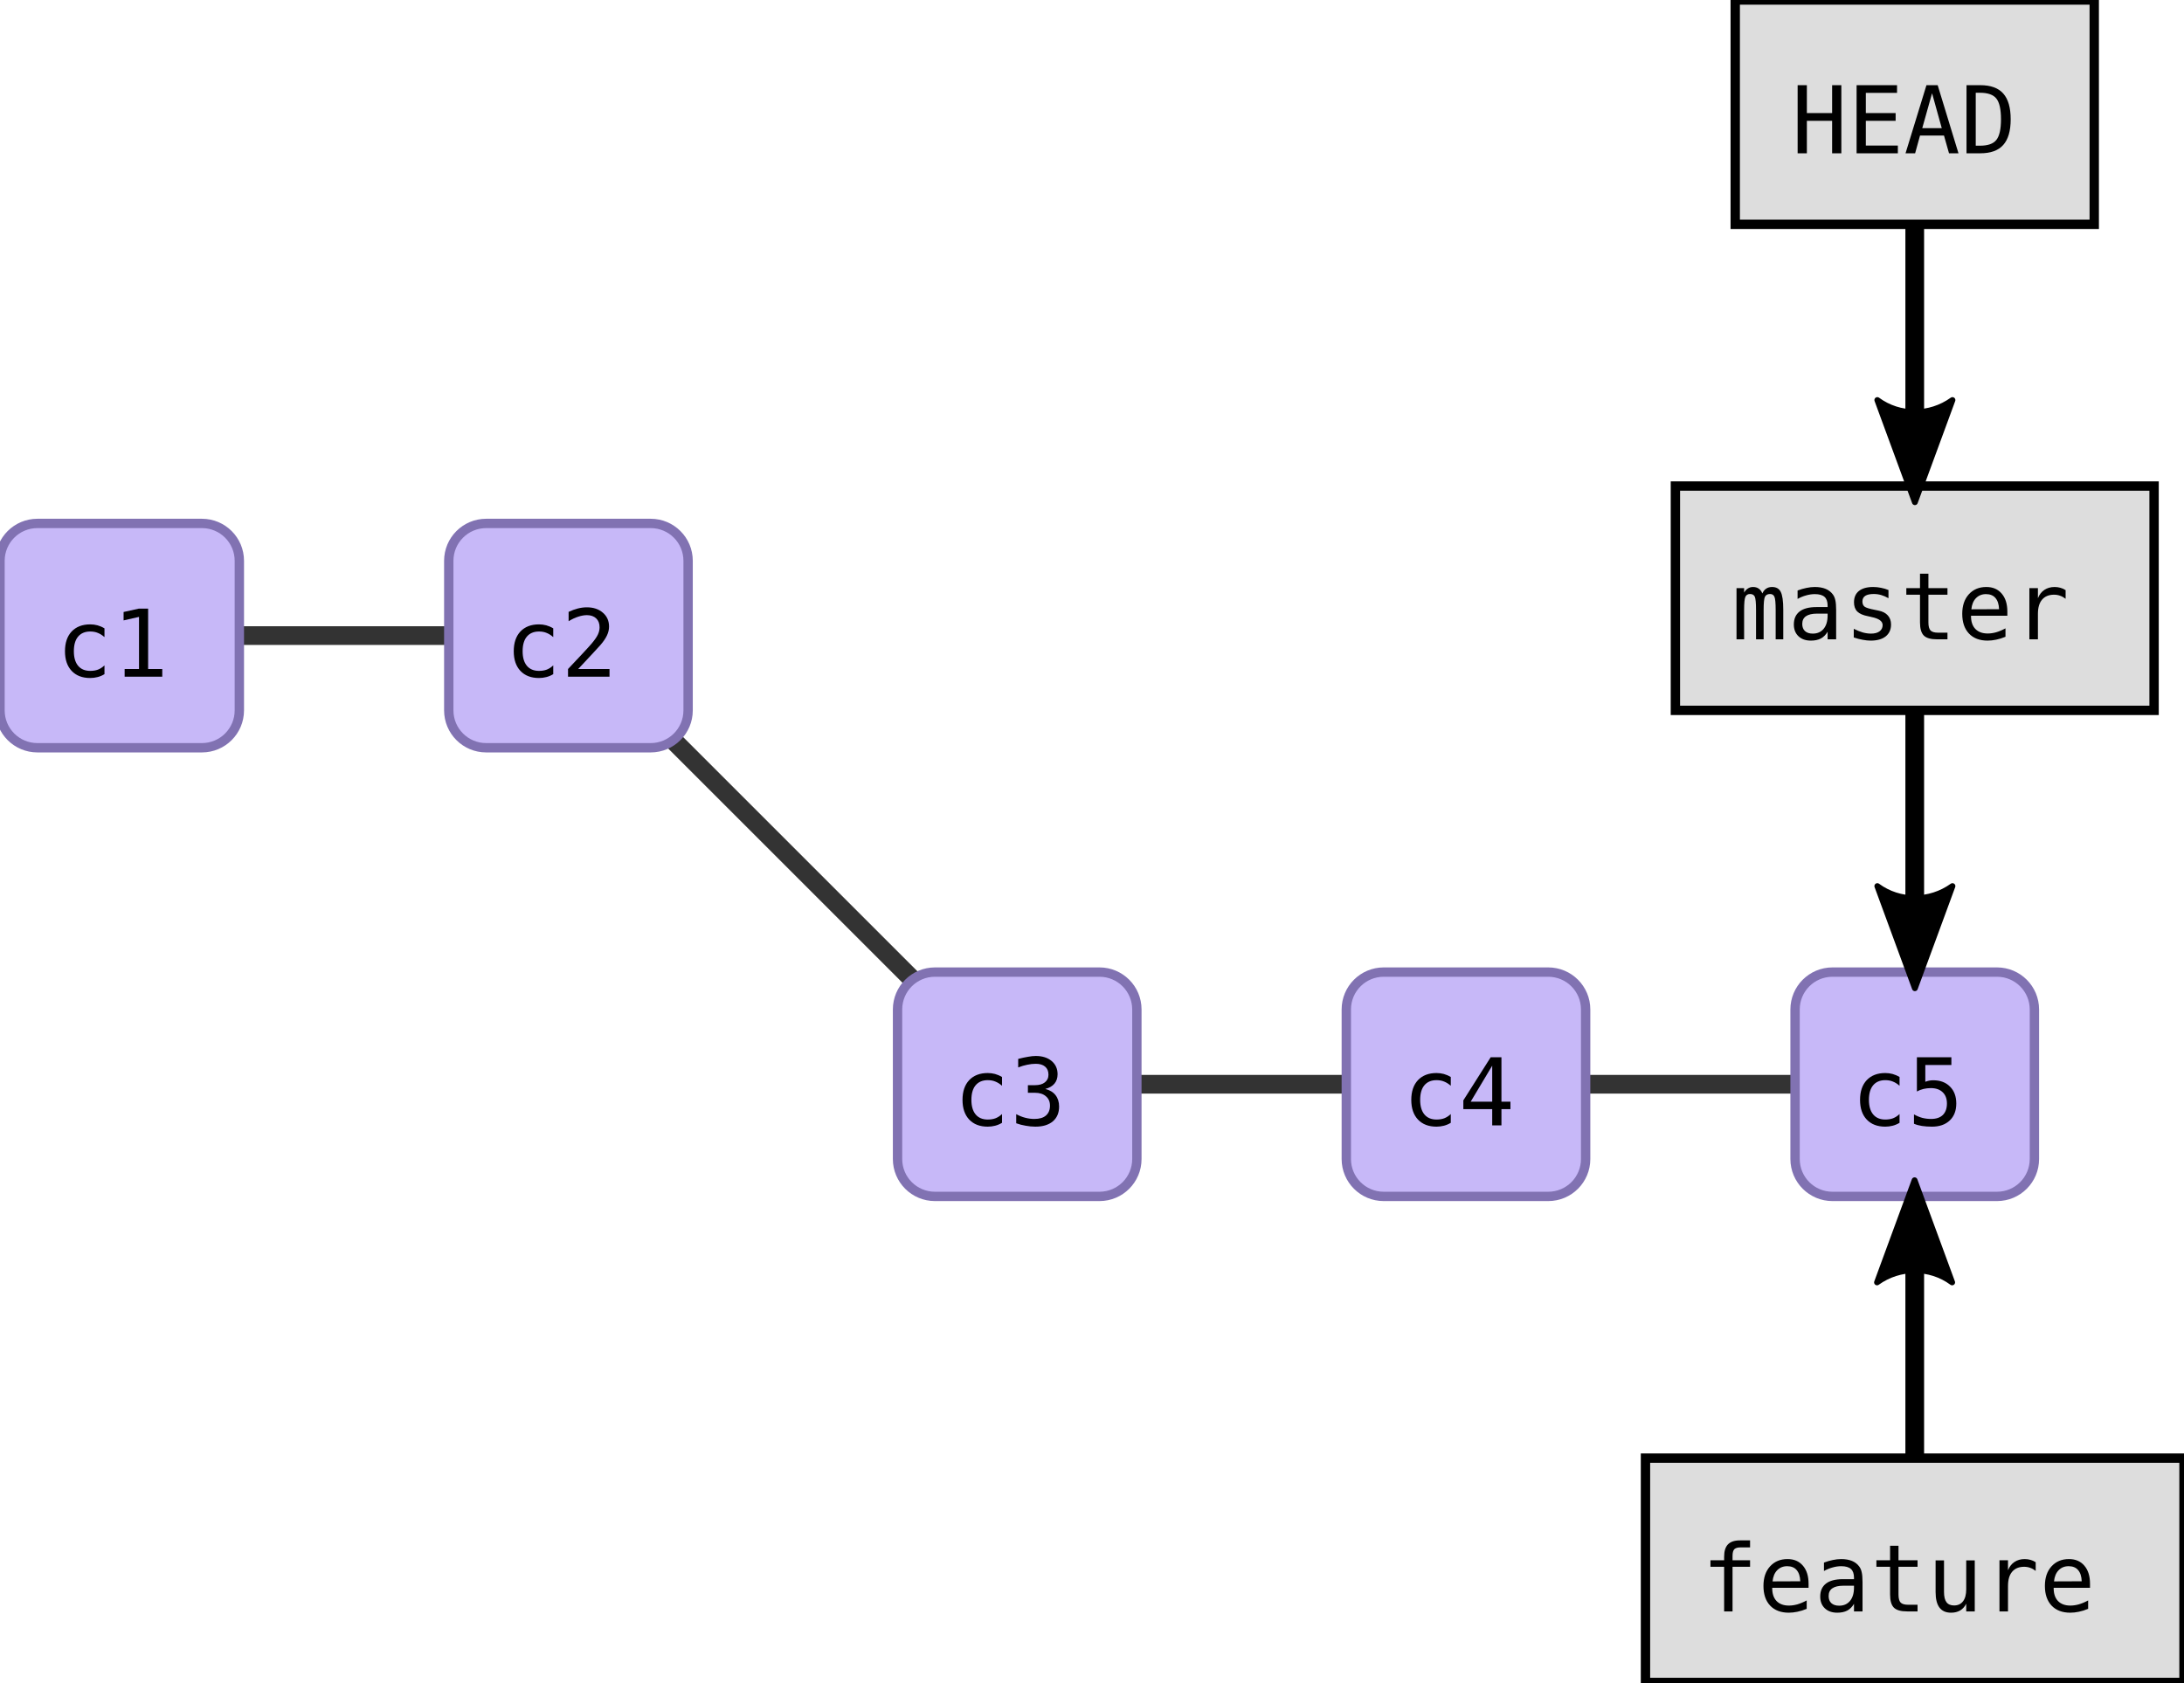
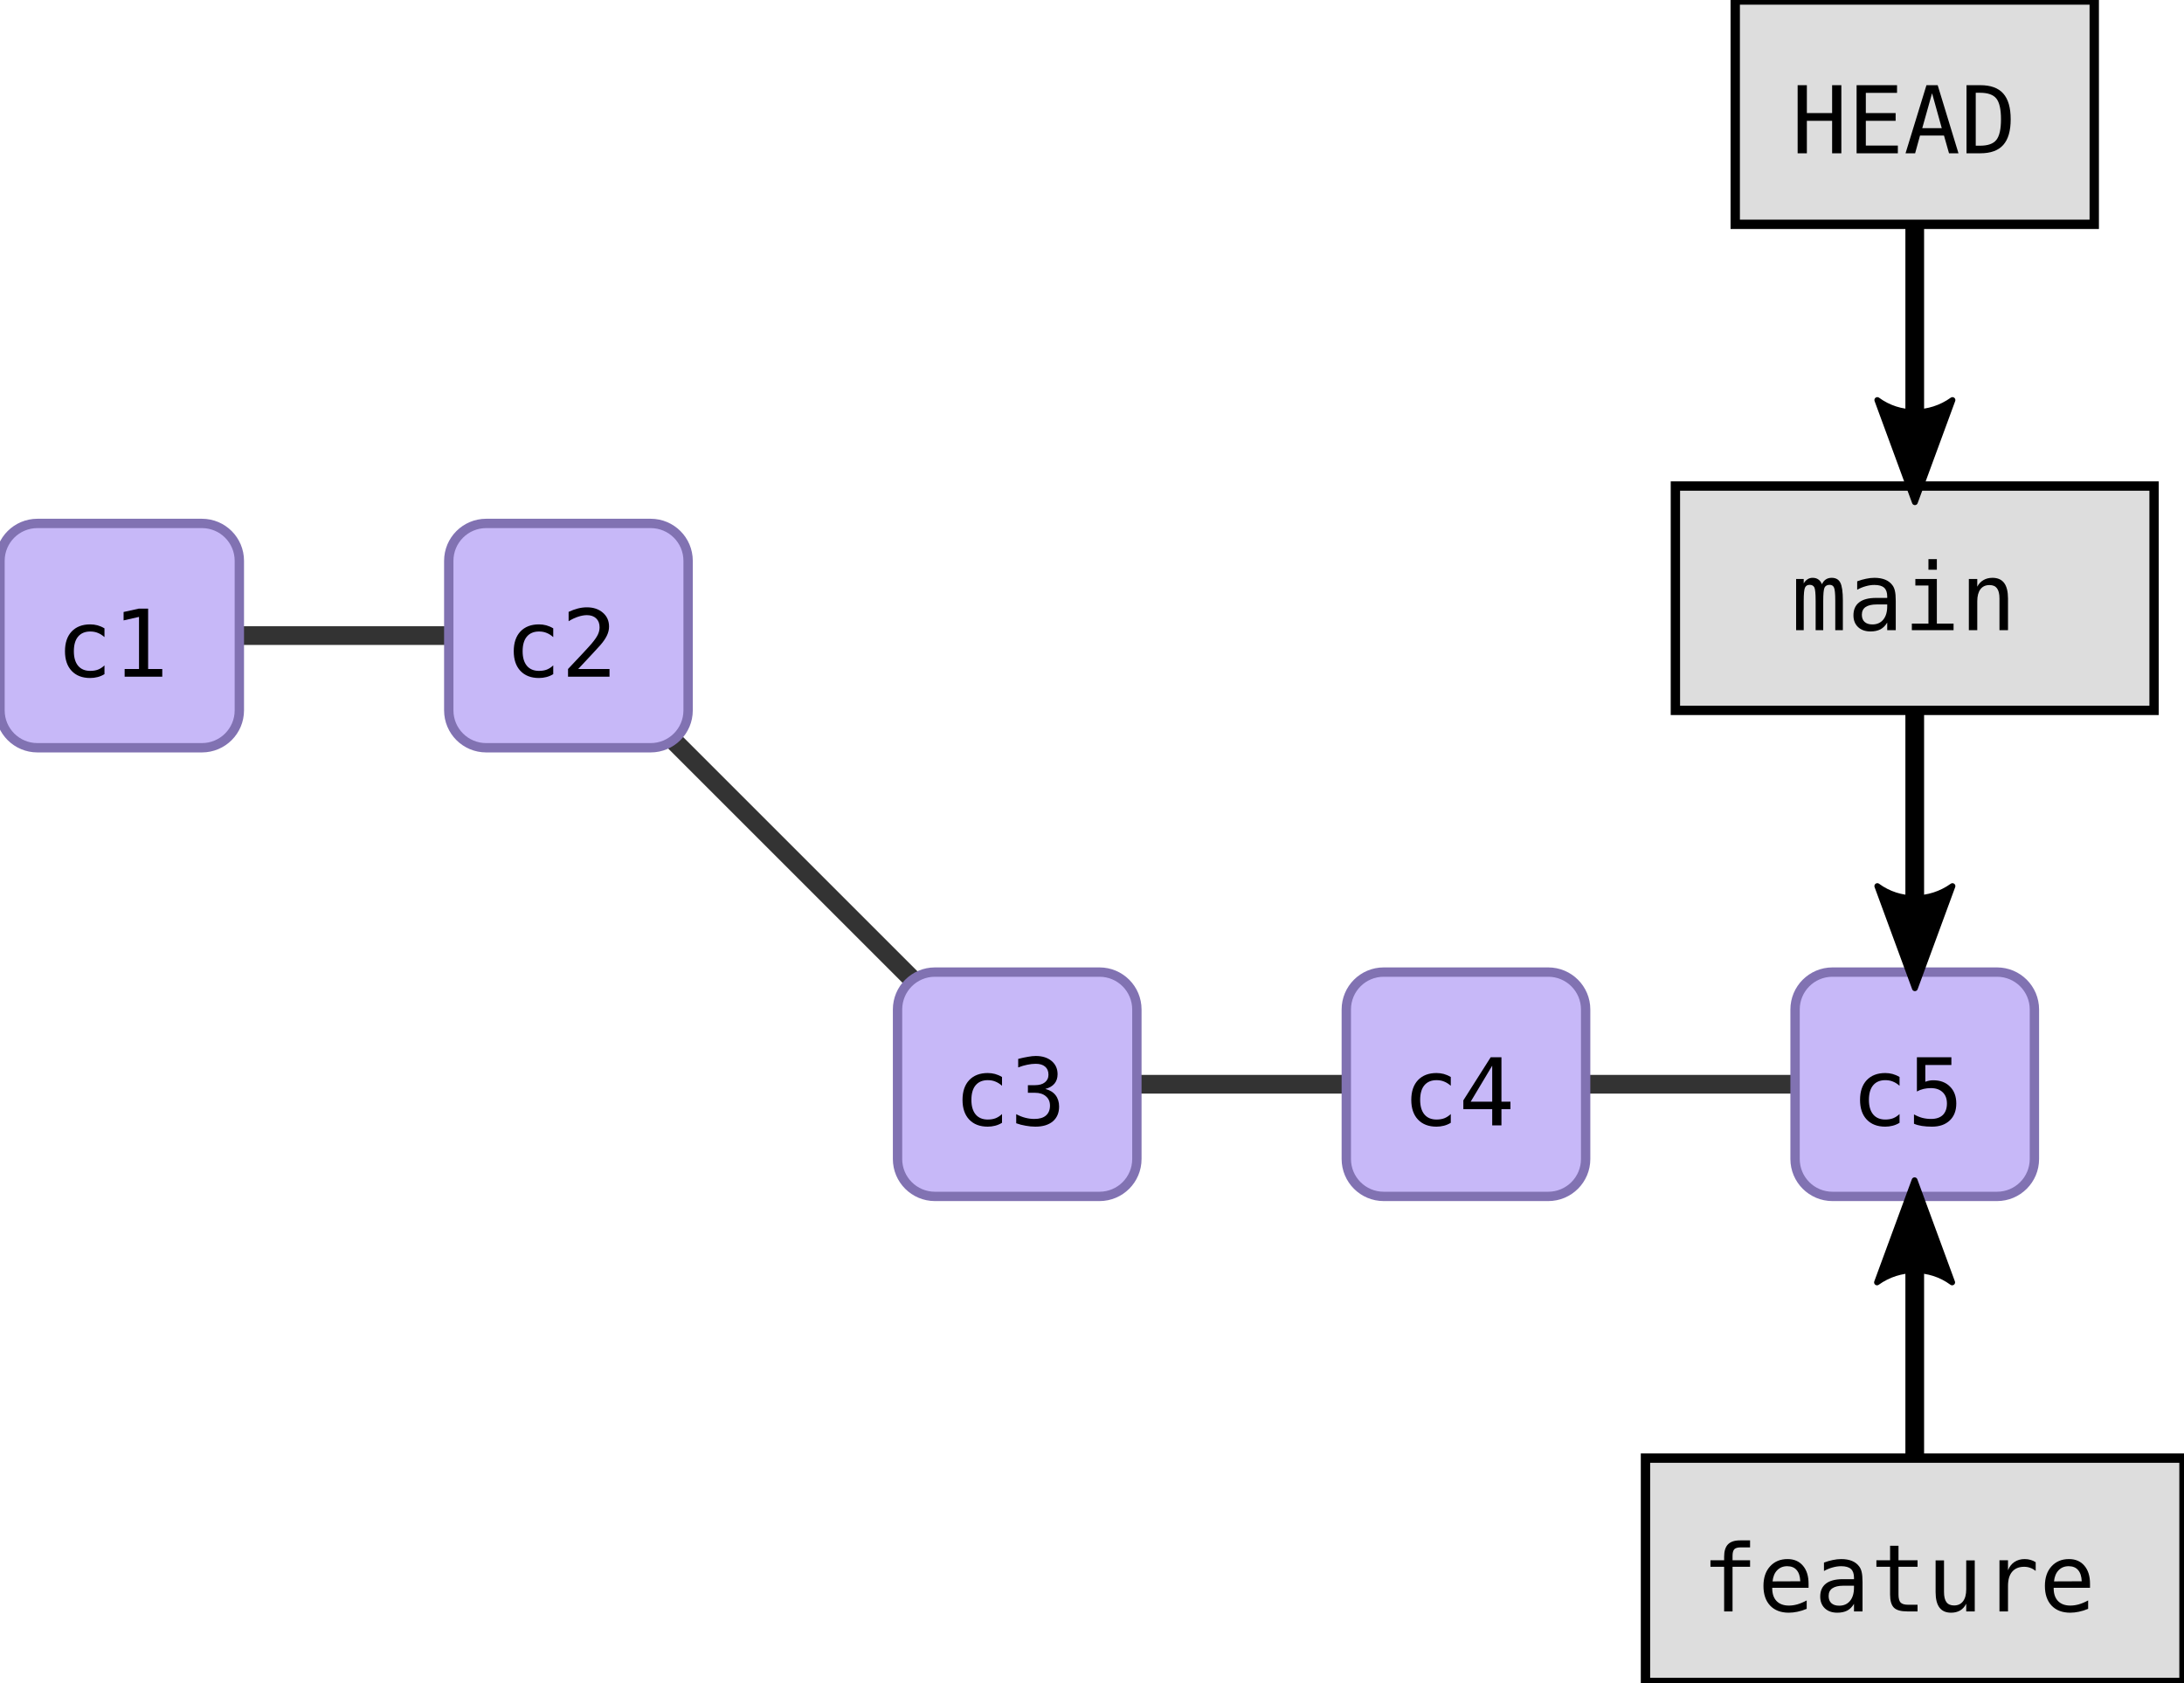
<svg xmlns="http://www.w3.org/2000/svg" width="292.0" height="225.0" id="svg2" version="1.1">
  <defs id="defs4">
    <marker orient="auto" refY="0.0" refX="0.0" id="fullmarker" style="overflow:visible;">
-       <path style="opacity:1.0;fill:#000000;stroke:#000000;fill-rule:evenodd;stroke-width:0.625;stroke-linejoin:round;" d="M 8.719,4.034 L -2.207,0.016 L 8.719,-4.002 C 6.973,-1.63 6.983,1.616 8.719,4.034 z " transform="scale(0.5) rotate(180) translate(0,0)" />
+       <path style="opacity:1.0;fill:#000000;stroke:#000000;fill-rule:evenodd;stroke-width:0.625;stroke-linejoin:round;" d="M 8.719,4.034 L -2.207,0.016 L 8.719,-4.002 C 6.973,-1.63 6.983,1.616 8.719,4.034 z " transform="scale(0.5) rotate(180) translate(0,0)" id="path7219" />
    </marker>
    <marker orient="auto" refY="0.0" refX="0.0" id="ghostmarker" style="overflow:visible;">
-       <path style="opacity:0.2;fill:#000000;stroke:#000000;fill-rule:evenodd;stroke-width:0.625;stroke-linejoin:round;" d="M 8.719,4.034 L -2.207,0.016 L 8.719,-4.002 C 6.973,-1.63 6.983,1.616 8.719,4.034 z " transform="scale(0.5) rotate(180) translate(0,0)" />
+       <path style="opacity:0.2;fill:#000000;stroke:#000000;fill-rule:evenodd;stroke-width:0.625;stroke-linejoin:round;" d="M 8.719,4.034 L -2.207,0.016 L 8.719,-4.002 C 6.973,-1.63 6.983,1.616 8.719,4.034 z " transform="scale(0.5) rotate(180) translate(0,0)" id="path7222" />
    </marker>
  </defs>
  <g transform="translate(-0.0,70.0) rotate(0)" id="layer1">
-     <line x1="76.0" y1="15.0" x2="136.0" y2="75.0" style="stroke:#000000;                         stroke-width:2.5;                         stroke-opacity:0.8" />
-     <line x1="136.0" y1="75.0" x2="196.0" y2="75.0" style="stroke:#000000;                         stroke-width:2.5;                         stroke-opacity:0.8" />
-     <line x1="16.0" y1="15.0" x2="76.0" y2="15.0" style="stroke:#000000;                         stroke-width:2.5;                         stroke-opacity:0.8" />
-     <line x1="196.0" y1="75.0" x2="256.0" y2="75.0" style="stroke:#000000;                         stroke-width:2.5;                         stroke-opacity:0.8" />
-     <rect style="fill:#c7b8f8;                         stroke:#8172B2;                         stroke-width:1.25;                         stroke-miterlimit:4;                         stroke-opacity:1.0;                         stroke-dasharray:none" width="32.0" height="30.0" x="240.0" y="60.0" ry="5.0" />
-     <text style="font-size:12.5px;                         font-style:normal;                         font-weight:normal;                         line-height:125%%;                         letter-spacing:0px;                         word-spacing:0px;                         fill:#000000;                         fill-opacity:1.0;                         stroke:none;                         font-family:DejaVu Sans Mono" x="247.5" y="80.5">c5</text>
-     <rect style="fill:#c7b8f8;                         stroke:#8172B2;                         stroke-width:1.25;                         stroke-miterlimit:4;                         stroke-opacity:1.0;                         stroke-dasharray:none" width="32.0" height="30.0" x="60.0" y="0.0" ry="5.0" />
-     <text style="font-size:12.5px;                         font-style:normal;                         font-weight:normal;                         line-height:125%%;                         letter-spacing:0px;                         word-spacing:0px;                         fill:#000000;                         fill-opacity:1.0;                         stroke:none;                         font-family:DejaVu Sans Mono" x="67.5" y="20.5">c2</text>
-     <rect style="fill:#c7b8f8;                         stroke:#8172B2;                         stroke-width:1.25;                         stroke-miterlimit:4;                         stroke-opacity:1.0;                         stroke-dasharray:none" width="32.0" height="30.0" x="120.0" y="60.0" ry="5.0" />
-     <text style="font-size:12.5px;                         font-style:normal;                         font-weight:normal;                         line-height:125%%;                         letter-spacing:0px;                         word-spacing:0px;                         fill:#000000;                         fill-opacity:1.0;                         stroke:none;                         font-family:DejaVu Sans Mono" x="127.5" y="80.5">c3</text>
-     <rect style="fill:#c7b8f8;                         stroke:#8172B2;                         stroke-width:1.25;                         stroke-miterlimit:4;                         stroke-opacity:1.0;                         stroke-dasharray:none" width="32.0" height="30.0" x="0.0" y="0.0" ry="5.0" />
-     <text style="font-size:12.5px;                         font-style:normal;                         font-weight:normal;                         line-height:125%%;                         letter-spacing:0px;                         word-spacing:0px;                         fill:#000000;                         fill-opacity:1.0;                         stroke:none;                         font-family:DejaVu Sans Mono" x="7.5" y="20.5">c1</text>
-     <rect style="fill:#c7b8f8;                         stroke:#8172B2;                         stroke-width:1.25;                         stroke-miterlimit:4;                         stroke-opacity:1.0;                         stroke-dasharray:none" width="32.0" height="30.0" x="180.0" y="60.0" ry="5.0" />
-     <text style="font-size:12.5px;                         font-style:normal;                         font-weight:normal;                         line-height:125%%;                         letter-spacing:0px;                         word-spacing:0px;                         fill:#000000;                         fill-opacity:1.0;                         stroke:none;                         font-family:DejaVu Sans Mono" x="187.5" y="80.5">c4</text>
-     <path style="fill:none;                  stroke:#000000;                  stroke-width:2.5;                  stroke-linecap:butt;                  stroke-linejoin:miter;                  stroke-opacity:1.0;                  marker-end:url(#fullmarker);                  stroke-miterlimit:4;                  stroke-dasharray:none" d="M 256.0,10.0 256.0,59.4" />
-     <rect style="fill:#dddddd;                         stroke:#000000;                         stroke-width:1.25;                         stroke-miterlimit:4;                         stroke-opacity:1.0;                         stroke-dasharray:none" width="64.0" height="30.0" x="224.0" y="-5.0" ry="0.0" />
-     <text style="font-size:12.5px;                         font-style:normal;                         font-weight:normal;                         line-height:125%%;                         letter-spacing:0px;                         word-spacing:0px;                         fill:#000000;                         fill-opacity:1.0;                         stroke:none;                         font-family:DejaVu Sans Mono" x="231.5" y="15.5">master</text>
-     <path style="fill:none;                  stroke:#000000;                  stroke-width:2.5;                  stroke-linecap:butt;                  stroke-linejoin:miter;                  stroke-opacity:1.0;                  marker-end:url(#fullmarker);                  stroke-miterlimit:4;                  stroke-dasharray:none" d="M 256.0,-55.0 256.0,-5.6" />
-     <rect style="fill:#dddddd;                         stroke:#000000;                         stroke-width:1.25;                         stroke-miterlimit:4;                         stroke-opacity:1.0;                         stroke-dasharray:none" width="48.0" height="30.0" x="232.0" y="-70.0" ry="0.0" />
-     <text style="font-size:12.5px;                         font-style:normal;                         font-weight:normal;                         line-height:125%%;                         letter-spacing:0px;                         word-spacing:0px;                         fill:#000000;                         fill-opacity:1.0;                         stroke:none;                         font-family:DejaVu Sans Mono" x="239.5" y="-49.5">HEAD</text>
-     <path style="fill:none;                  stroke:#000000;                  stroke-width:2.5;                  stroke-linecap:butt;                  stroke-linejoin:miter;                  stroke-opacity:1.0;                  marker-end:url(#fullmarker);                  stroke-miterlimit:4;                  stroke-dasharray:none" d="M 256.0,140.0 256.0,90.6" />
-     <rect style="fill:#dddddd;                         stroke:#000000;                         stroke-width:1.25;                         stroke-miterlimit:4;                         stroke-opacity:1.0;                         stroke-dasharray:none" width="72.0" height="30.0" x="220.0" y="125.0" ry="0.0" />
-     <text style="font-size:12.5px;                         font-style:normal;                         font-weight:normal;                         line-height:125%%;                         letter-spacing:0px;                         word-spacing:0px;                         fill:#000000;                         fill-opacity:1.0;                         stroke:none;                         font-family:DejaVu Sans Mono" x="227.5" y="145.5">feature</text>
+     <line x1="76.0" y1="15.0" x2="136.0" y2="75.0" style="stroke:#000000;                         stroke-width:2.5;                         stroke-opacity:0.8" id="line7226" />
+     <line x1="136.0" y1="75.0" x2="196.0" y2="75.0" style="stroke:#000000;                         stroke-width:2.5;                         stroke-opacity:0.8" id="line7228" />
+     <line x1="16.0" y1="15.0" x2="76.0" y2="15.0" style="stroke:#000000;                         stroke-width:2.5;                         stroke-opacity:0.8" id="line7230" />
+     <line x1="196.0" y1="75.0" x2="256.0" y2="75.0" style="stroke:#000000;                         stroke-width:2.5;                         stroke-opacity:0.8" id="line7232" />
+     <rect style="fill:#c7b8f8;                         stroke:#8172B2;                         stroke-width:1.25;                         stroke-miterlimit:4;                         stroke-opacity:1.0;                         stroke-dasharray:none" width="32.0" height="30.0" x="240.0" y="60.0" ry="5.0" id="rect7234" />
+     <text style="font-style:normal;font-weight:normal;font-size:12.5px;line-height:0%;font-family:'DejaVu Sans Mono';letter-spacing:0px;word-spacing:0px;fill:#000000;fill-opacity:1;stroke:none" x="247.5" y="80.5" id="text7236">c5</text>
+     <rect style="fill:#c7b8f8;                         stroke:#8172B2;                         stroke-width:1.25;                         stroke-miterlimit:4;                         stroke-opacity:1.0;                         stroke-dasharray:none" width="32.0" height="30.0" x="60.0" y="0.0" ry="5.0" id="rect7238" />
+     <text style="font-style:normal;font-weight:normal;font-size:12.5px;line-height:0%;font-family:'DejaVu Sans Mono';letter-spacing:0px;word-spacing:0px;fill:#000000;fill-opacity:1;stroke:none" x="67.5" y="20.5" id="text7240">c2</text>
+     <rect style="fill:#c7b8f8;                         stroke:#8172B2;                         stroke-width:1.25;                         stroke-miterlimit:4;                         stroke-opacity:1.0;                         stroke-dasharray:none" width="32.0" height="30.0" x="120.0" y="60.0" ry="5.0" id="rect7242" />
+     <text style="font-style:normal;font-weight:normal;font-size:12.5px;line-height:0%;font-family:'DejaVu Sans Mono';letter-spacing:0px;word-spacing:0px;fill:#000000;fill-opacity:1;stroke:none" x="127.5" y="80.5" id="text7244">c3</text>
+     <rect style="fill:#c7b8f8;                         stroke:#8172B2;                         stroke-width:1.25;                         stroke-miterlimit:4;                         stroke-opacity:1.0;                         stroke-dasharray:none" width="32.0" height="30.0" x="0.0" y="0.0" ry="5.0" id="rect7246" />
+     <text style="font-style:normal;font-weight:normal;font-size:12.5px;line-height:0%;font-family:'DejaVu Sans Mono';letter-spacing:0px;word-spacing:0px;fill:#000000;fill-opacity:1;stroke:none" x="7.5" y="20.5" id="text7248">c1</text>
+     <rect style="fill:#c7b8f8;                         stroke:#8172B2;                         stroke-width:1.25;                         stroke-miterlimit:4;                         stroke-opacity:1.0;                         stroke-dasharray:none" width="32.0" height="30.0" x="180.0" y="60.0" ry="5.0" id="rect7250" />
+     <text style="font-style:normal;font-weight:normal;font-size:12.5px;line-height:0%;font-family:'DejaVu Sans Mono';letter-spacing:0px;word-spacing:0px;fill:#000000;fill-opacity:1;stroke:none" x="187.5" y="80.5" id="text7252">c4</text>
+     <path style="fill:none;                  stroke:#000000;                  stroke-width:2.5;                  stroke-linecap:butt;                  stroke-linejoin:miter;                  stroke-opacity:1.0;                  marker-end:url(#fullmarker);                  stroke-miterlimit:4;                  stroke-dasharray:none" d="M 256.0,10.0 256.0,59.4" id="path7254" />
+     <rect style="fill:#dddddd;                         stroke:#000000;                         stroke-width:1.25;                         stroke-miterlimit:4;                         stroke-opacity:1.0;                         stroke-dasharray:none" width="64.0" height="30.0" x="224.0" y="-5.0" ry="0.0" id="rect7256" />
+     <text style="font-style:normal;font-variant:normal;font-weight:normal;font-stretch:normal;font-size:12.5px;line-height:0%;font-family:'DejaVu Sans Mono';-inkscape-font-specification:'DejaVu Sans Mono, Normal';font-variant-ligatures:normal;font-variant-caps:normal;font-variant-numeric:normal;font-variant-east-asian:normal;letter-spacing:0px;word-spacing:0px;fill:#000000;fill-opacity:1;stroke:none" x="239.47" y="14.274" id="text7258">
+       <tspan id="tspan7276" x="239.47" y="14.274">main</tspan>
+     </text>
+     <path style="fill:none;                  stroke:#000000;                  stroke-width:2.5;                  stroke-linecap:butt;                  stroke-linejoin:miter;                  stroke-opacity:1.0;                  marker-end:url(#fullmarker);                  stroke-miterlimit:4;                  stroke-dasharray:none" d="M 256.0,-55.0 256.0,-5.6" id="path7260" />
+     <rect style="fill:#dddddd;                         stroke:#000000;                         stroke-width:1.25;                         stroke-miterlimit:4;                         stroke-opacity:1.0;                         stroke-dasharray:none" width="48.0" height="30.0" x="232.0" y="-70.0" ry="0.0" id="rect7262" />
+     <text style="font-style:normal;font-weight:normal;font-size:12.5px;line-height:0%;font-family:'DejaVu Sans Mono';letter-spacing:0px;word-spacing:0px;fill:#000000;fill-opacity:1;stroke:none" x="239.5" y="-49.5" id="text7264">HEAD</text>
+     <path style="fill:none;                  stroke:#000000;                  stroke-width:2.5;                  stroke-linecap:butt;                  stroke-linejoin:miter;                  stroke-opacity:1.0;                  marker-end:url(#fullmarker);                  stroke-miterlimit:4;                  stroke-dasharray:none" d="M 256.0,140.0 256.0,90.6" id="path7266" />
+     <rect style="fill:#dddddd;                         stroke:#000000;                         stroke-width:1.25;                         stroke-miterlimit:4;                         stroke-opacity:1.0;                         stroke-dasharray:none" width="72.0" height="30.0" x="220.0" y="125.0" ry="0.0" id="rect7268" />
+     <text style="font-style:normal;font-weight:normal;font-size:12.5px;line-height:0%;font-family:'DejaVu Sans Mono';letter-spacing:0px;word-spacing:0px;fill:#000000;fill-opacity:1;stroke:none" x="227.5" y="145.5" id="text7270">feature</text>
  </g>
</svg>
